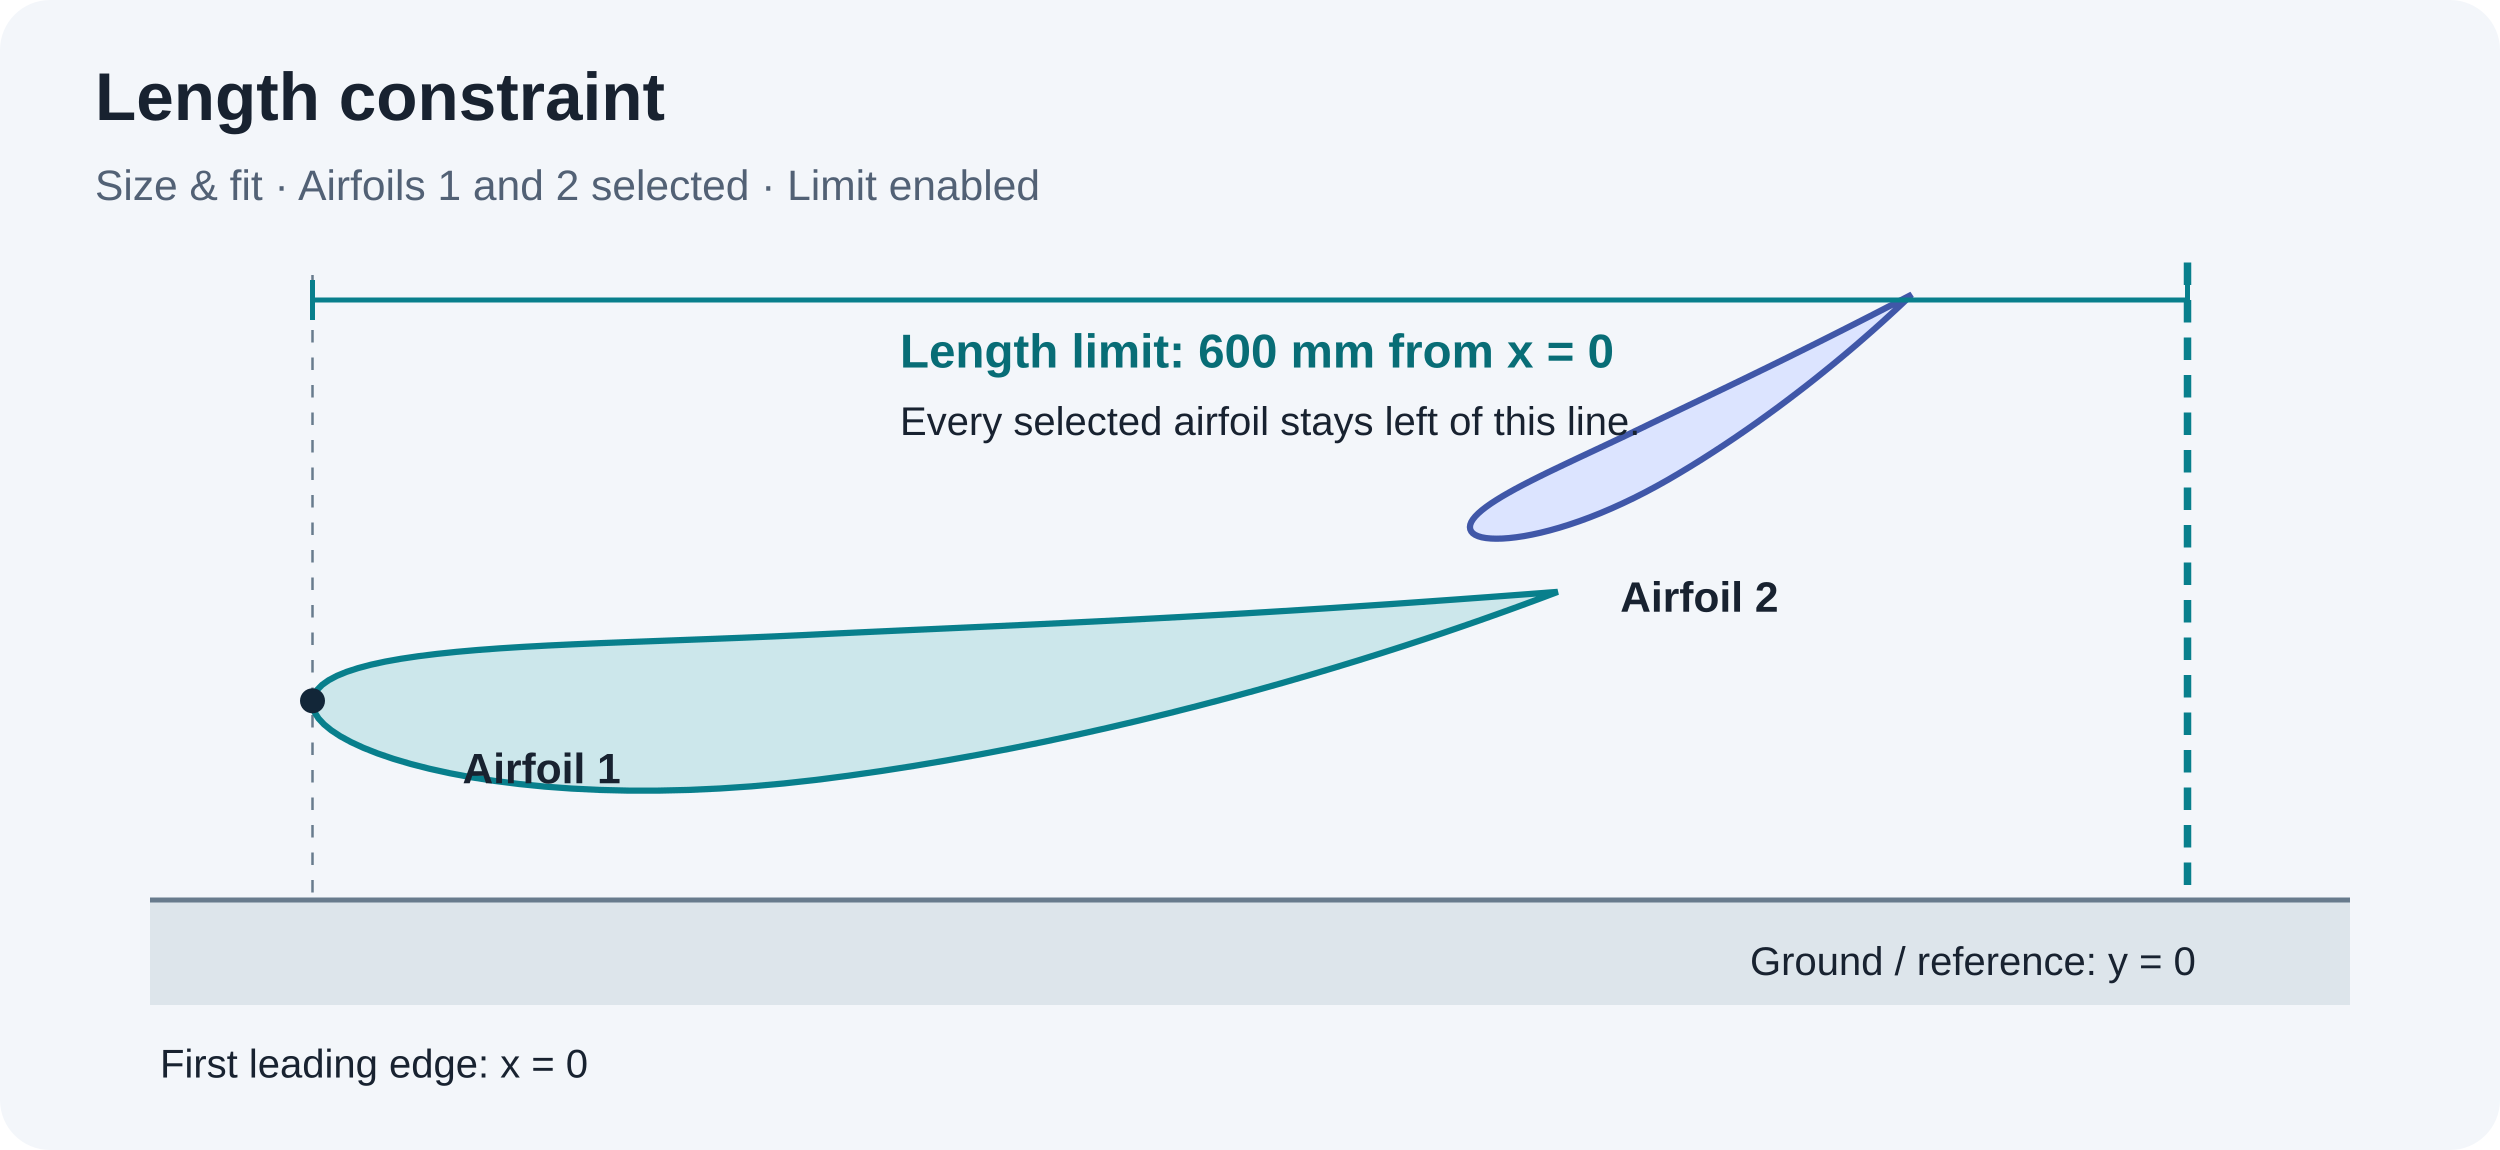
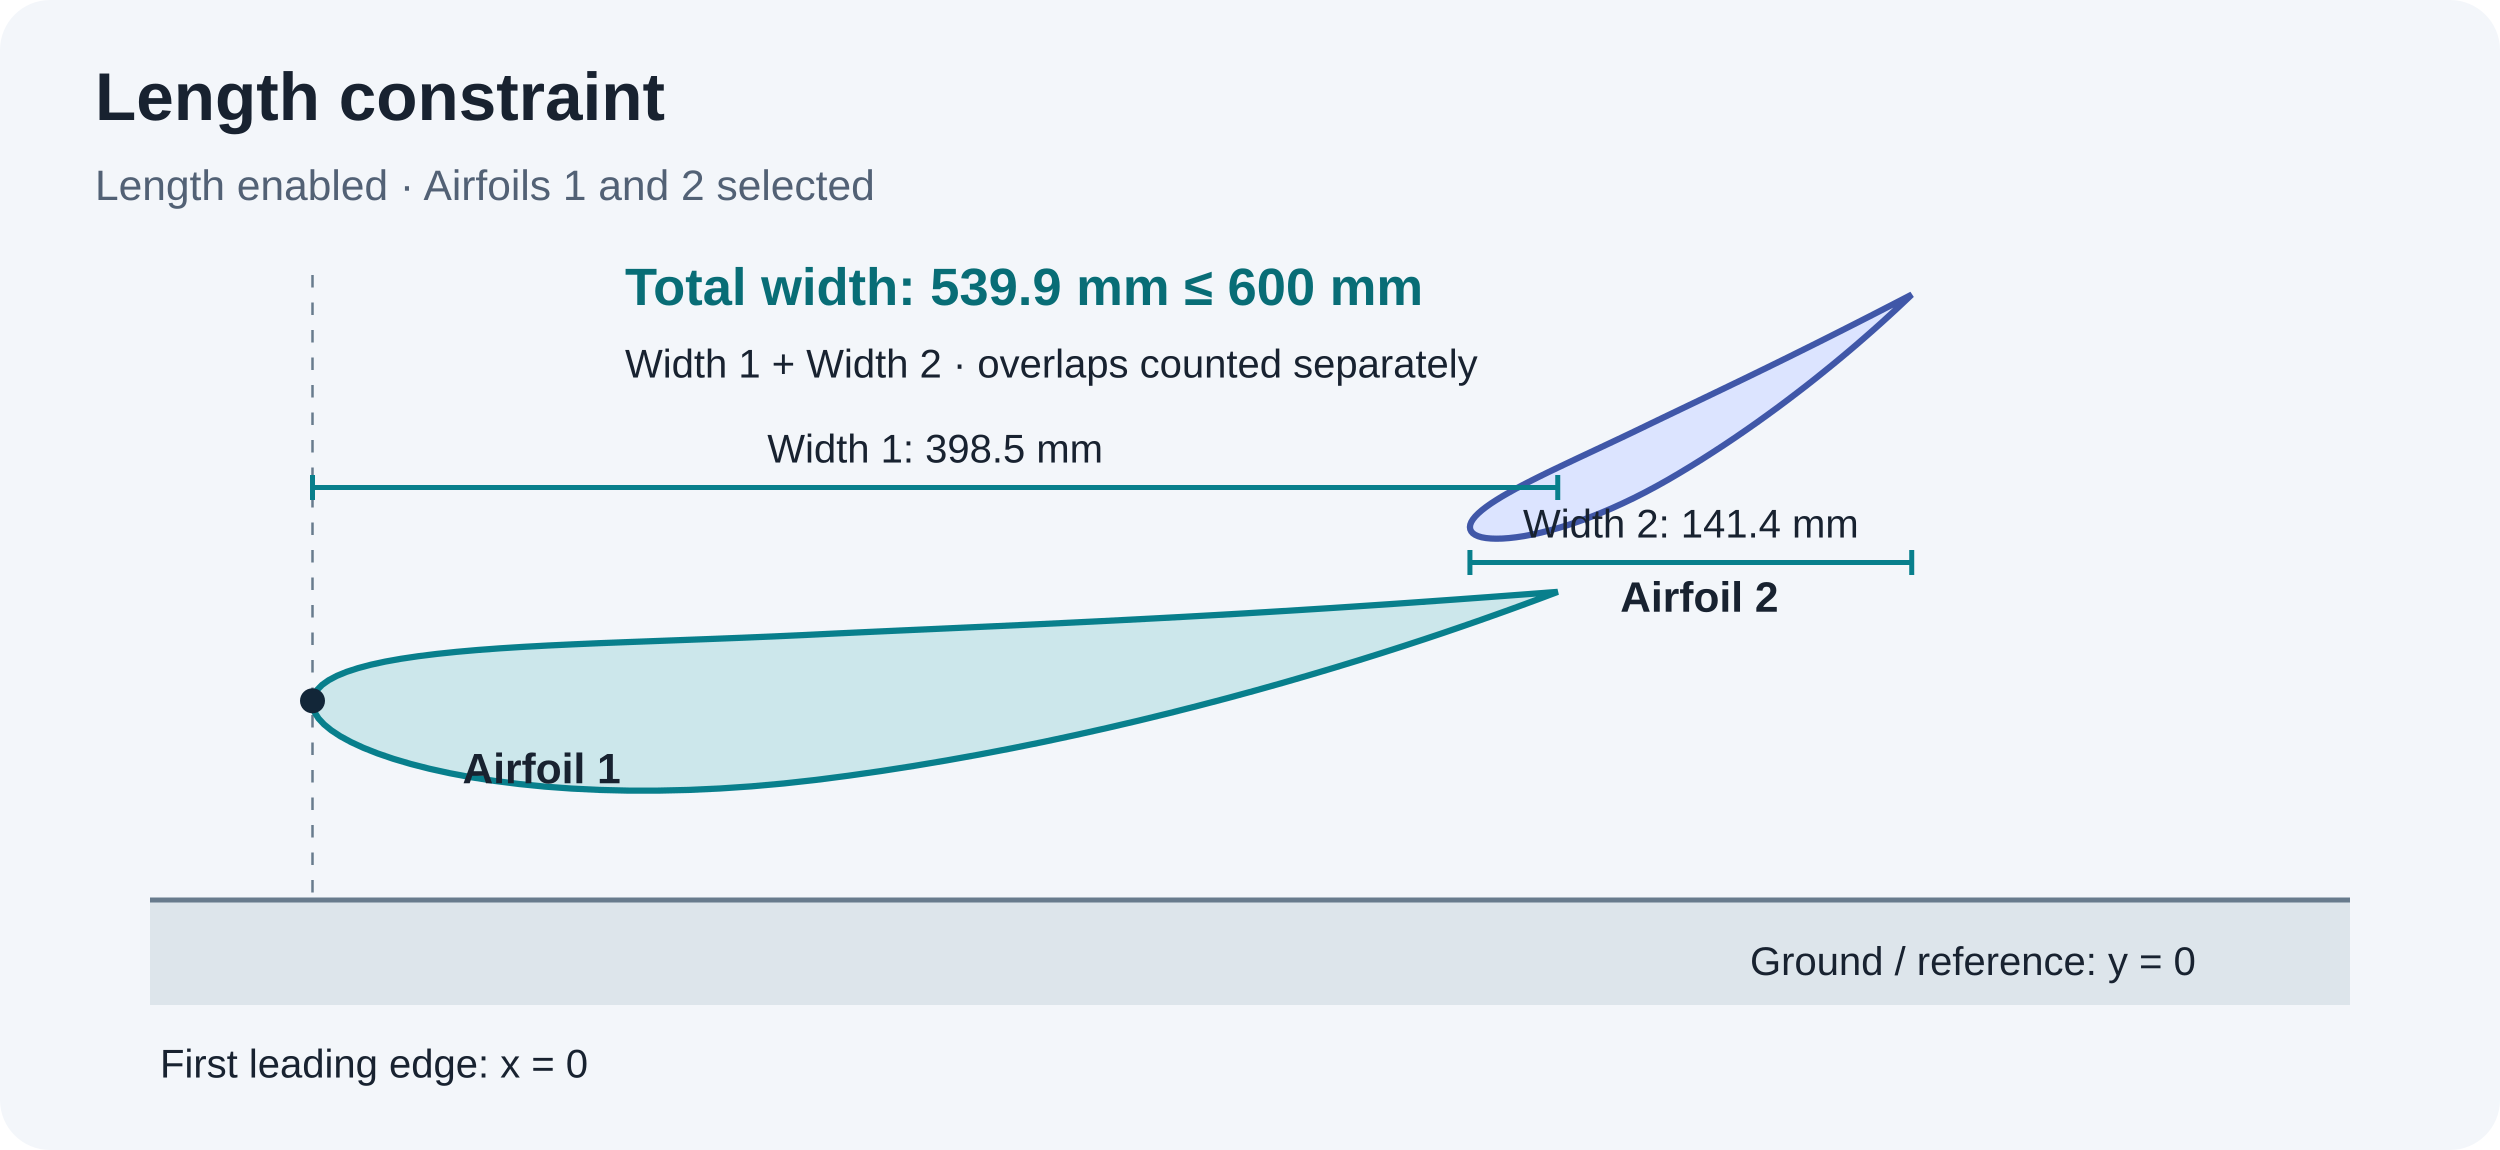
<svg xmlns="http://www.w3.org/2000/svg" width="1000" height="460" viewBox="0 0 1000 460">
  <rect width="1000" height="460" rx="20" fill="#f3f6fa" />
  <g font-family="Segoe UI, Arial, sans-serif" fill="#182230">
    <text x="38" y="48" font-size="27" font-weight="700">Length constraint</text>
-     <text x="38" y="80" font-size="17" fill="#526175">Size &amp; fit · Airfoils 1 and 2 selected · Limit enabled</text>
+     <text x="38" y="80" font-size="17" fill="#526175">Length enabled · Airfoils 1 and 2 selected</text>
    <rect x="60" y="360" width="880" height="42" fill="#dde5eb" />
    <path d="M60 360H940" stroke="#687b8d" stroke-width="2" />
    <text x="700" y="390" font-size="16">Ground / reference: y = 0</text>
    <path d="M125 110V360" stroke="#687b8d" stroke-dasharray="5 6" />
    <polygon points="623.10,236.74 622.75,236.77 621.71,236.85 619.97,236.98 617.55,237.17 614.45,237.40 610.67,237.69 606.24,238.02 601.17,238.40 595.47,238.83 589.15,239.29 582.24,239.80 574.75,240.33 566.72,240.90 558.15,241.50 549.09,242.11 539.54,242.75 529.55,243.40 519.13,244.06 508.33,244.72 497.16,245.39 485.67,246.05 473.87,246.71 461.81,247.36 449.52,248.00 437.04,248.63 424.39,249.25 411.61,249.86 398.74,250.45 385.81,251.04 372.86,251.63 359.91,252.21 347.02,252.80 334.20,253.40 321.53,254.02 309.19,254.58 297.01,255.09 285.04,255.56 273.31,256.00 261.84,256.43 250.65,256.85 239.79,257.27 229.27,257.73 219.11,258.21 209.36,258.74 200.02,259.33 191.12,259.99 182.70,260.73 174.77,261.56 167.35,262.48 160.46,263.50 154.13,264.63 148.38,265.88 143.22,267.25 138.67,268.73 134.75,270.34 131.47,272.08 128.84,273.95 126.88,275.94 125.60,278.07 125.00,280.32 125.09,282.65 125.89,285.00 127.40,287.37 129.61,289.75 132.52,292.13 136.12,294.50 140.42,296.84 145.40,299.14 151.04,301.37 157.34,303.53 164.28,305.58 171.83,307.51 179.98,309.30 188.69,310.93 197.96,312.38 207.74,313.62 218.00,314.65 228.72,315.43 239.87,315.97 251.39,316.25 263.26,316.25 275.45,315.97 287.90,315.40 300.59,314.54 313.46,313.39 326.49,311.95 339.46,310.27 352.48,308.41 365.55,306.37 378.63,304.17 391.69,301.82 404.69,299.33 417.59,296.72 430.35,293.99 442.95,291.17 455.35,288.27 467.52,285.30 479.41,282.28 491.01,279.24 502.28,276.17 513.20,273.11 523.72,270.06 533.83,267.05 543.50,264.10 552.71,261.21 561.44,258.41 569.65,255.72 577.34,253.15 584.47,250.71 591.05,248.43 597.04,246.31 602.45,244.38 607.24,242.64 611.42,241.11 614.97,239.80 617.89,238.71 620.16,237.85 621.79,237.24 622.77,236.87 623.10,236.74" fill="#cce7eb" stroke="#087f8c" stroke-width="2.5" />
    <text x="185.0" y="313.3" font-size="17" font-weight="600">Airfoil 1</text>
    <polygon points="764.69,117.85 764.56,117.91 764.19,118.10 763.57,118.42 762.71,118.87 761.60,119.44 760.26,120.14 758.68,120.95 756.87,121.89 754.84,122.93 752.59,124.09 750.12,125.36 747.45,126.73 744.58,128.19 741.52,129.75 738.28,131.39 734.86,133.12 731.28,134.92 727.55,136.79 723.68,138.72 719.67,140.71 715.54,142.76 711.30,144.84 706.96,146.97 702.54,149.12 698.04,151.31 693.48,153.51 688.87,155.73 684.22,157.96 679.55,160.20 674.87,162.44 670.20,164.68 665.54,166.91 660.92,169.13 656.35,171.34 651.89,173.48 647.49,175.57 643.16,177.61 638.90,179.61 634.75,181.56 630.69,183.46 626.76,185.32 622.96,187.13 619.29,188.89 615.79,190.61 612.44,192.29 609.27,193.92 606.28,195.51 603.49,197.06 600.90,198.55 598.53,200.01 596.37,201.41 594.45,202.77 592.76,204.08 591.32,205.34 590.13,206.54 589.19,207.70 588.52,208.79 588.11,209.84 587.97,210.82 588.10,211.74 588.50,212.58 589.16,213.33 590.08,213.96 591.27,214.49 592.71,214.92 594.41,215.22 596.36,215.41 598.55,215.48 600.98,215.42 603.63,215.23 606.51,214.90 609.59,214.44 612.87,213.82 616.33,213.06 619.97,212.14 623.77,211.07 627.71,209.84 631.78,208.46 635.96,206.92 640.25,205.22 644.62,203.36 649.06,201.35 653.56,199.20 658.10,196.90 662.66,194.46 667.23,191.90 671.74,189.25 676.25,186.53 680.74,183.74 685.21,180.88 689.65,177.98 694.05,175.03 698.39,172.05 702.67,169.05 706.86,166.04 710.98,163.04 714.99,160.04 718.90,157.07 722.70,154.14 726.37,151.25 729.90,148.41 733.30,145.65 736.56,142.96 739.66,140.36 742.60,137.86 745.37,135.46 747.97,133.19 750.40,131.04 752.65,129.03 754.71,127.16 756.59,125.44 758.28,123.89 759.77,122.50 761.07,121.28 762.17,120.24 763.08,119.38 763.78,118.71 764.28,118.23 764.59,117.94 764.69,117.85" fill="#dce4ff" stroke="#4057a8" stroke-width="2.5" />
    <text x="648.1" y="244.7" font-size="17" font-weight="600">Airfoil 2</text>
    <circle cx="125.0" cy="280.319" r="5" fill="#122638" />
    <text x="64" y="431" font-size="16">First leading edge: x = 0</text>
-     <path d="M875 105V360" stroke="#087f8c" stroke-width="3" stroke-dasharray="9 6" />
-     <path d="M125 120H875 M125 112V128 M875 112V128" stroke="#087f8c" stroke-width="2" />
-     <text x="360" y="147" font-size="19" font-weight="700" fill="#086d76">Length limit: 600 mm from x = 0</text>
-     <text x="360" y="174" font-size="16">Every selected airfoil stays left of this line.</text>
+     <path d="M125.0 195H623.1 M125.0 190V200 M623.1 190V200" stroke="#087f8c" stroke-width="2" />
+     <text x="374.05" y="185" text-anchor="middle" font-size="16">Width 1: 398.5 mm</text>
+     <path d="M587.97 225H764.69 M587.97 220V230 M764.69 220V230" stroke="#087f8c" stroke-width="2" />
+     <text x="676.33" y="215" text-anchor="middle" font-size="16">Width 2: 141.4 mm</text>
+     <text x="250" y="122" font-size="21" font-weight="700" fill="#086d76">Total width: 539.9 mm ≤ 600 mm</text>
+     <text x="250" y="151" font-size="16">Width 1 + Width 2 · overlaps counted separately</text>
  </g>
</svg>
